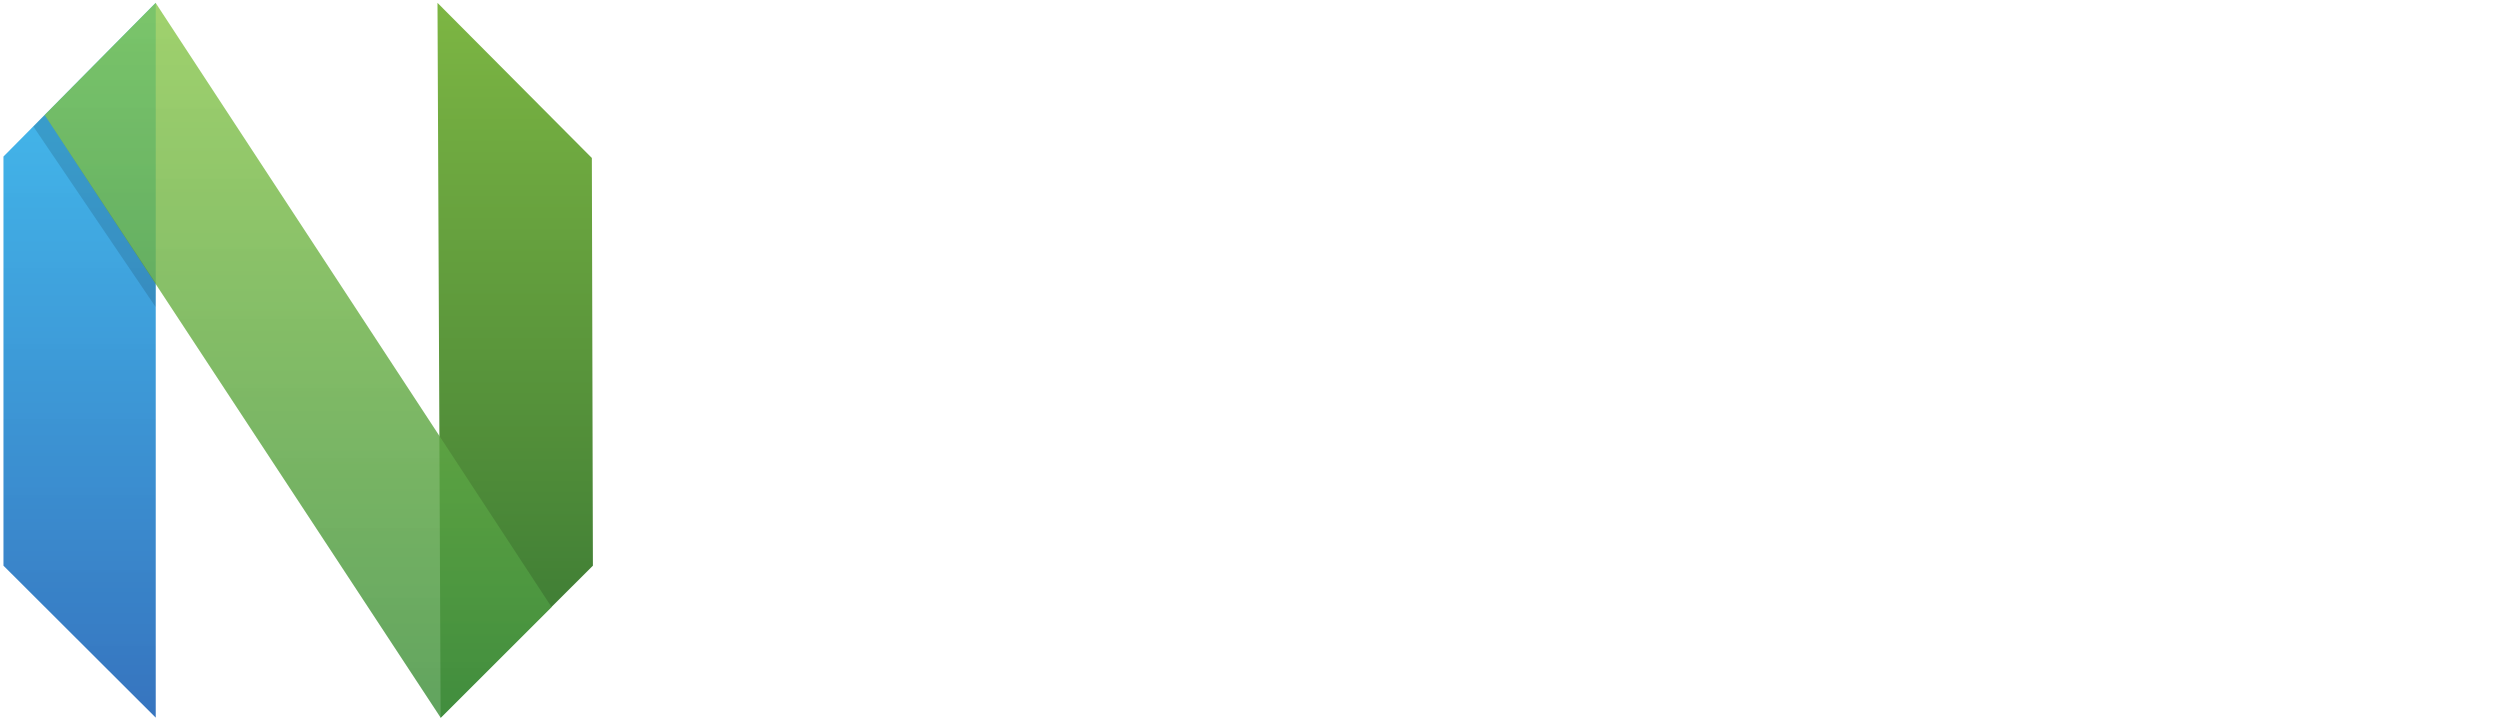
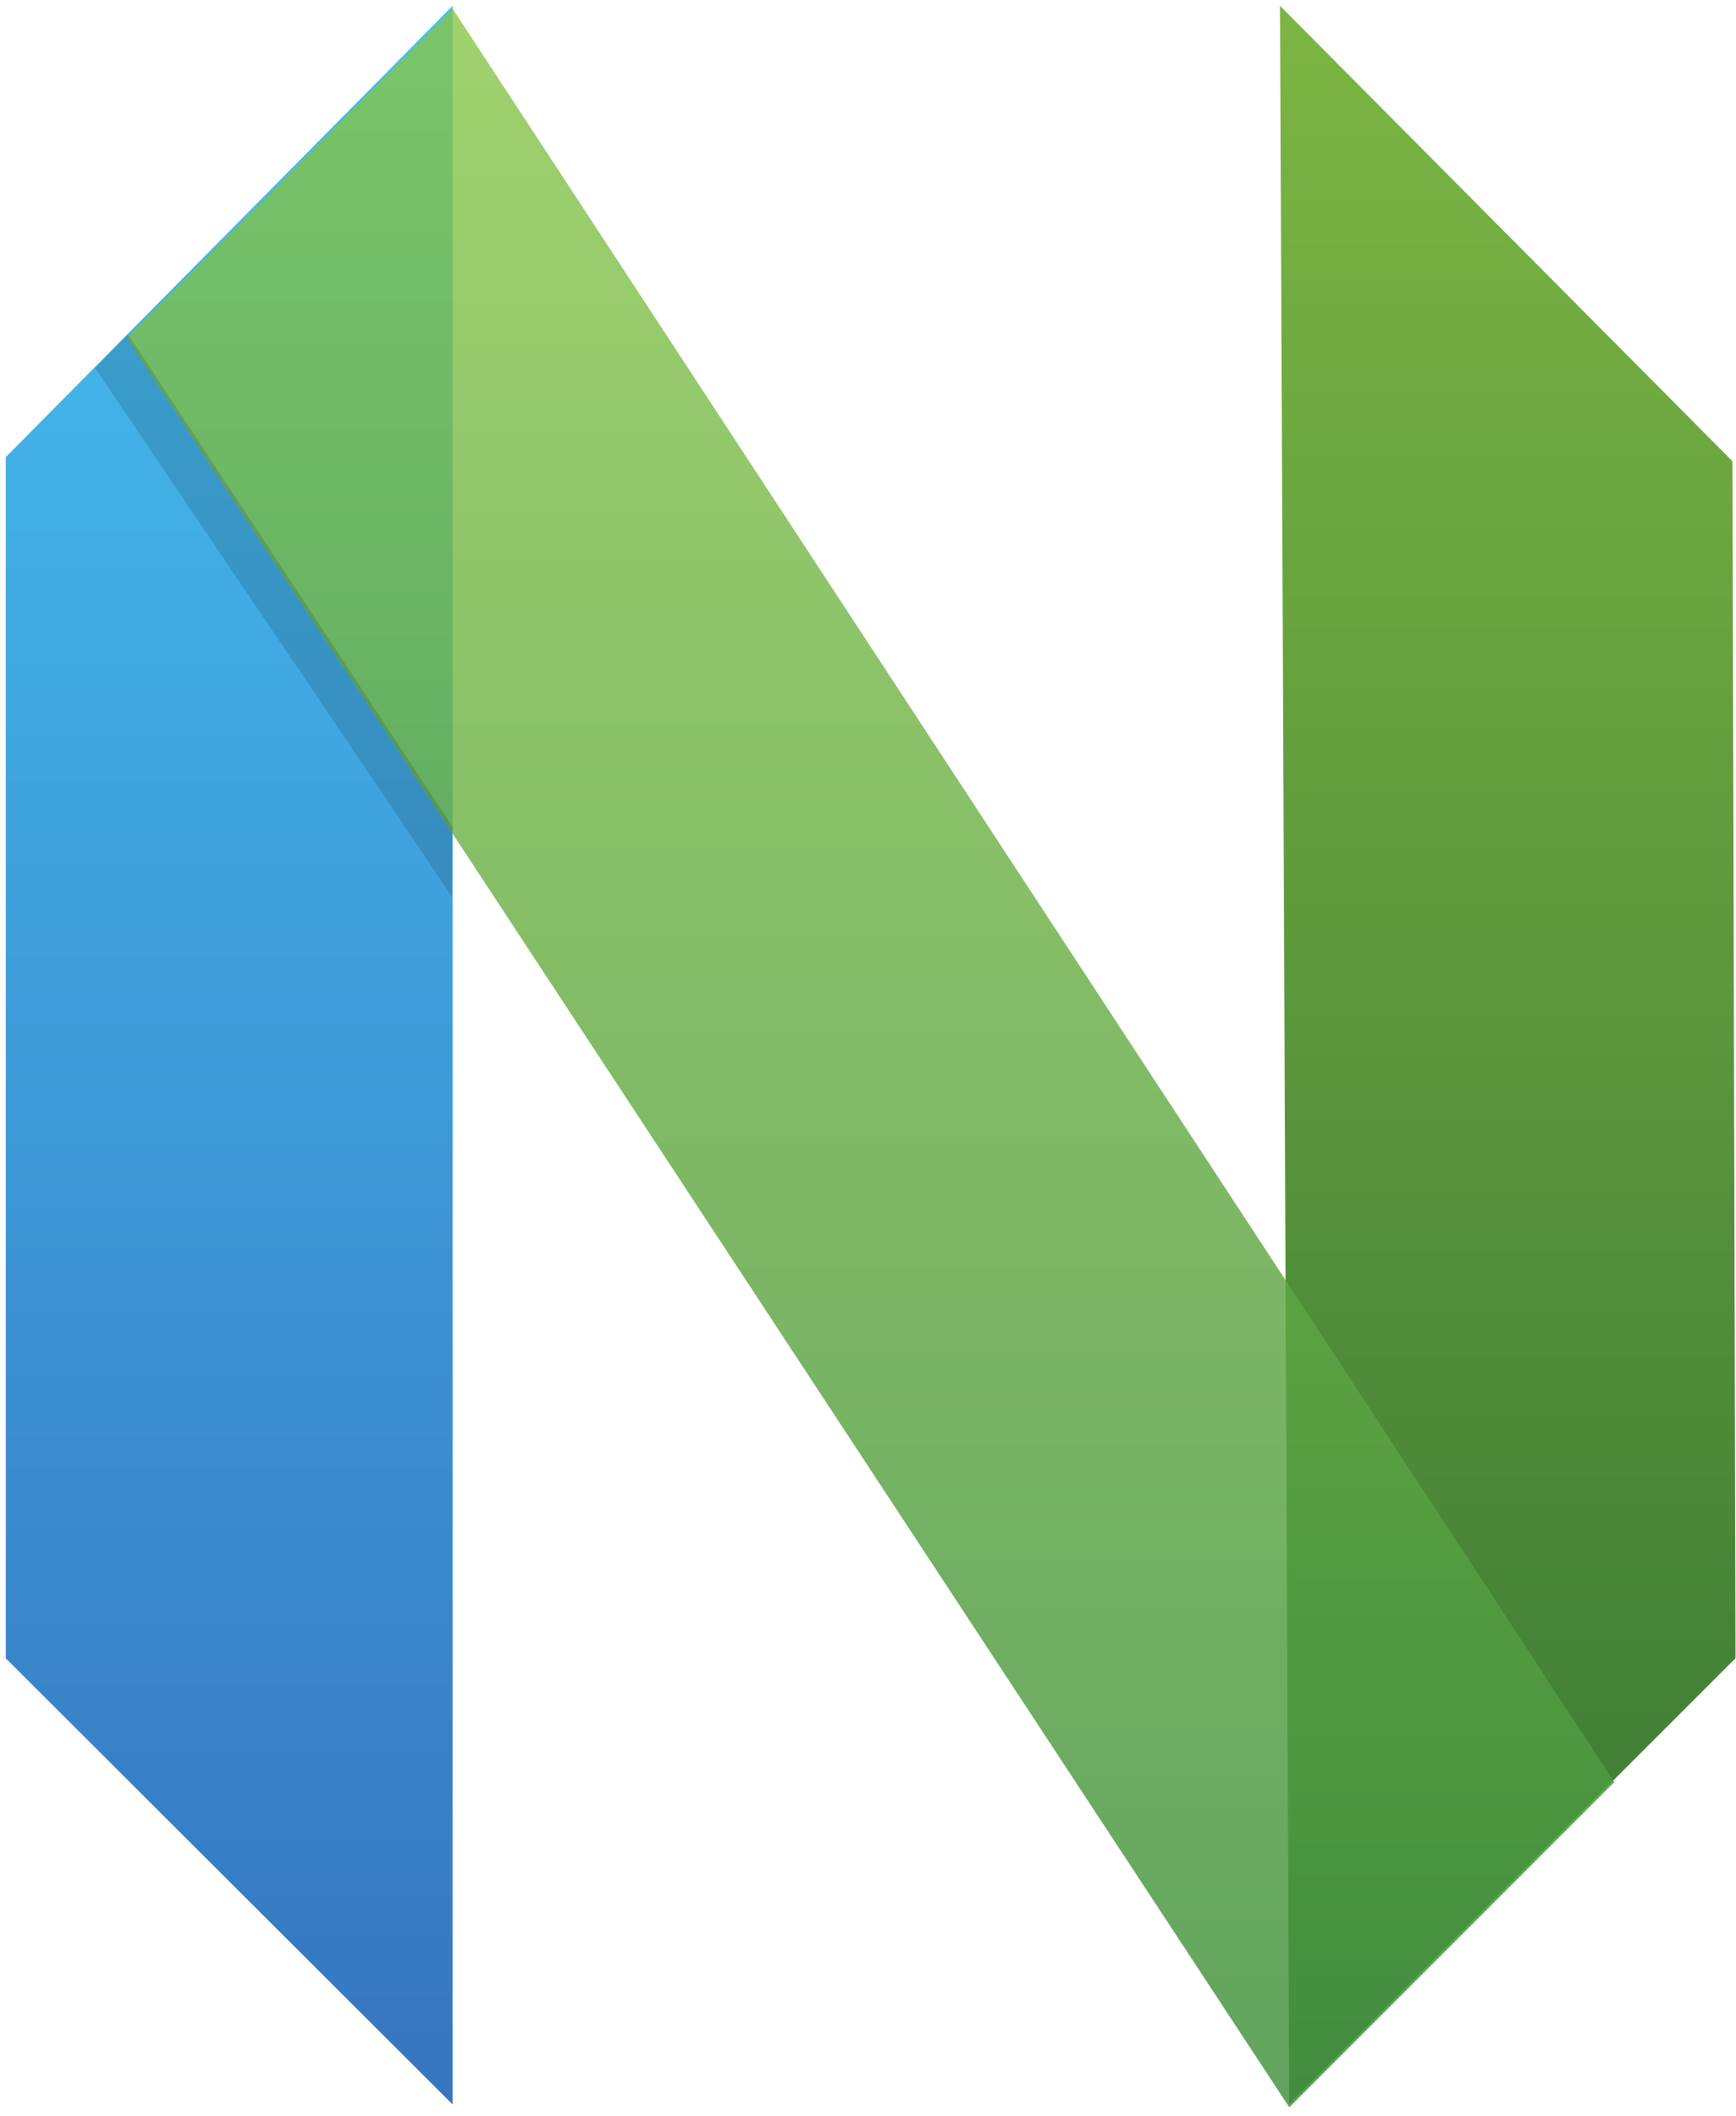
- <svg xmlns="http://www.w3.org/2000/svg" role="img" viewBox="0 0 742 214" aria-label="Neovim">
+ <svg xmlns="http://www.w3.org/2000/svg" width="602px" height="734px" viewBox="0 0 602 734" version="1.1">
  <defs>
-     <linearGradient x1="50%" y1="0%" x2="50%" y2="100%" id="a">
-       <stop stop-color="#16B0ED" stop-opacity=".8" offset="0%" />
-       <stop stop-color="#0F59B2" stop-opacity=".837" offset="100%" />
+     <linearGradient x1="50%" y1="0%" x2="50%" y2="100%" id="linearGradient-1">
+       <stop stop-color="#16B0ED" stop-opacity="0.8" offset="0%" />
+       <stop stop-color="#0F59B2" stop-opacity="0.837" offset="100%" />
    </linearGradient>
-     <linearGradient x1="50%" y1="0%" x2="50%" y2="100%" id="b">
+     <linearGradient x1="50%" y1="0%" x2="50%" y2="100%" id="linearGradient-2">
      <stop stop-color="#7DB643" offset="0%" />
      <stop stop-color="#367533" offset="100%" />
    </linearGradient>
-     <linearGradient x1="50%" y1="0%" x2="50%" y2="100%" id="c">
-       <stop stop-color="#88C649" stop-opacity=".8" offset="0%" />
-       <stop stop-color="#439240" stop-opacity=".84" offset="100%" />
+     <linearGradient x1="50%" y1="0%" x2="50%" y2="100%" id="linearGradient-3">
+       <stop stop-color="#88C649" stop-opacity="0.8" offset="0%" />
+       <stop stop-color="#439240" stop-opacity="0.84" offset="100%" />
    </linearGradient>
  </defs>
-   <g fill="none" fill-rule="evenodd">
-     <path d="M.027 45.459L45.224-.173v212.171L.027 166.894V45.459z" fill="url(#a)" transform="translate(1 1)" />
-     <path d="M129.337 45.89L175.152-.149l-.928 212.146-45.197-45.104.31-121.005z" fill="url(#b)" transform="matrix(-1 0 0 1 305 1)" />
-     <path d="M45.194-.137L162.7 179.173l-32.882 32.881L12.25 33.141 45.194-.137z" fill="url(#c)" transform="translate(1 1)" />
-     <path d="M46.234 84.032l-.063 7.063-36.28-53.563 3.36-3.422 32.983 49.922z" fill-opacity=".13" fill="#000" />
+   <g id="Page-1" stroke="none" stroke-width="1" fill="none" fill-rule="evenodd">
+     <g id="mark-copy" transform="translate(2, 3)">
+       <path d="M0,155.57 L155,-1 L155,727 L0,572.238 L0,155.57 Z" id="Left---green" fill="url(#linearGradient-1)" />
+       <path d="M443.06,156.982 L600,-1 L596.819,727 L442,572.22 L443.06,156.982 Z" id="Right---blue" fill="url(#linearGradient-2)" transform="translate(521, 363.5) scale(-1, 1) translate(-521, -363.5) " />
+       <path d="M154.986,0 L558,615.19 L445.225,728 L42,114.172 L154.986,0 Z" id="Cross---blue" fill="url(#linearGradient-3)" />
+       <path d="M155,283.832 L154.787,308 L31,124.711 L42.462,113 L155,283.832 Z" id="Shadow" fill-opacity="0.13" fill="#000000" />
+     </g>
  </g>
</svg>
